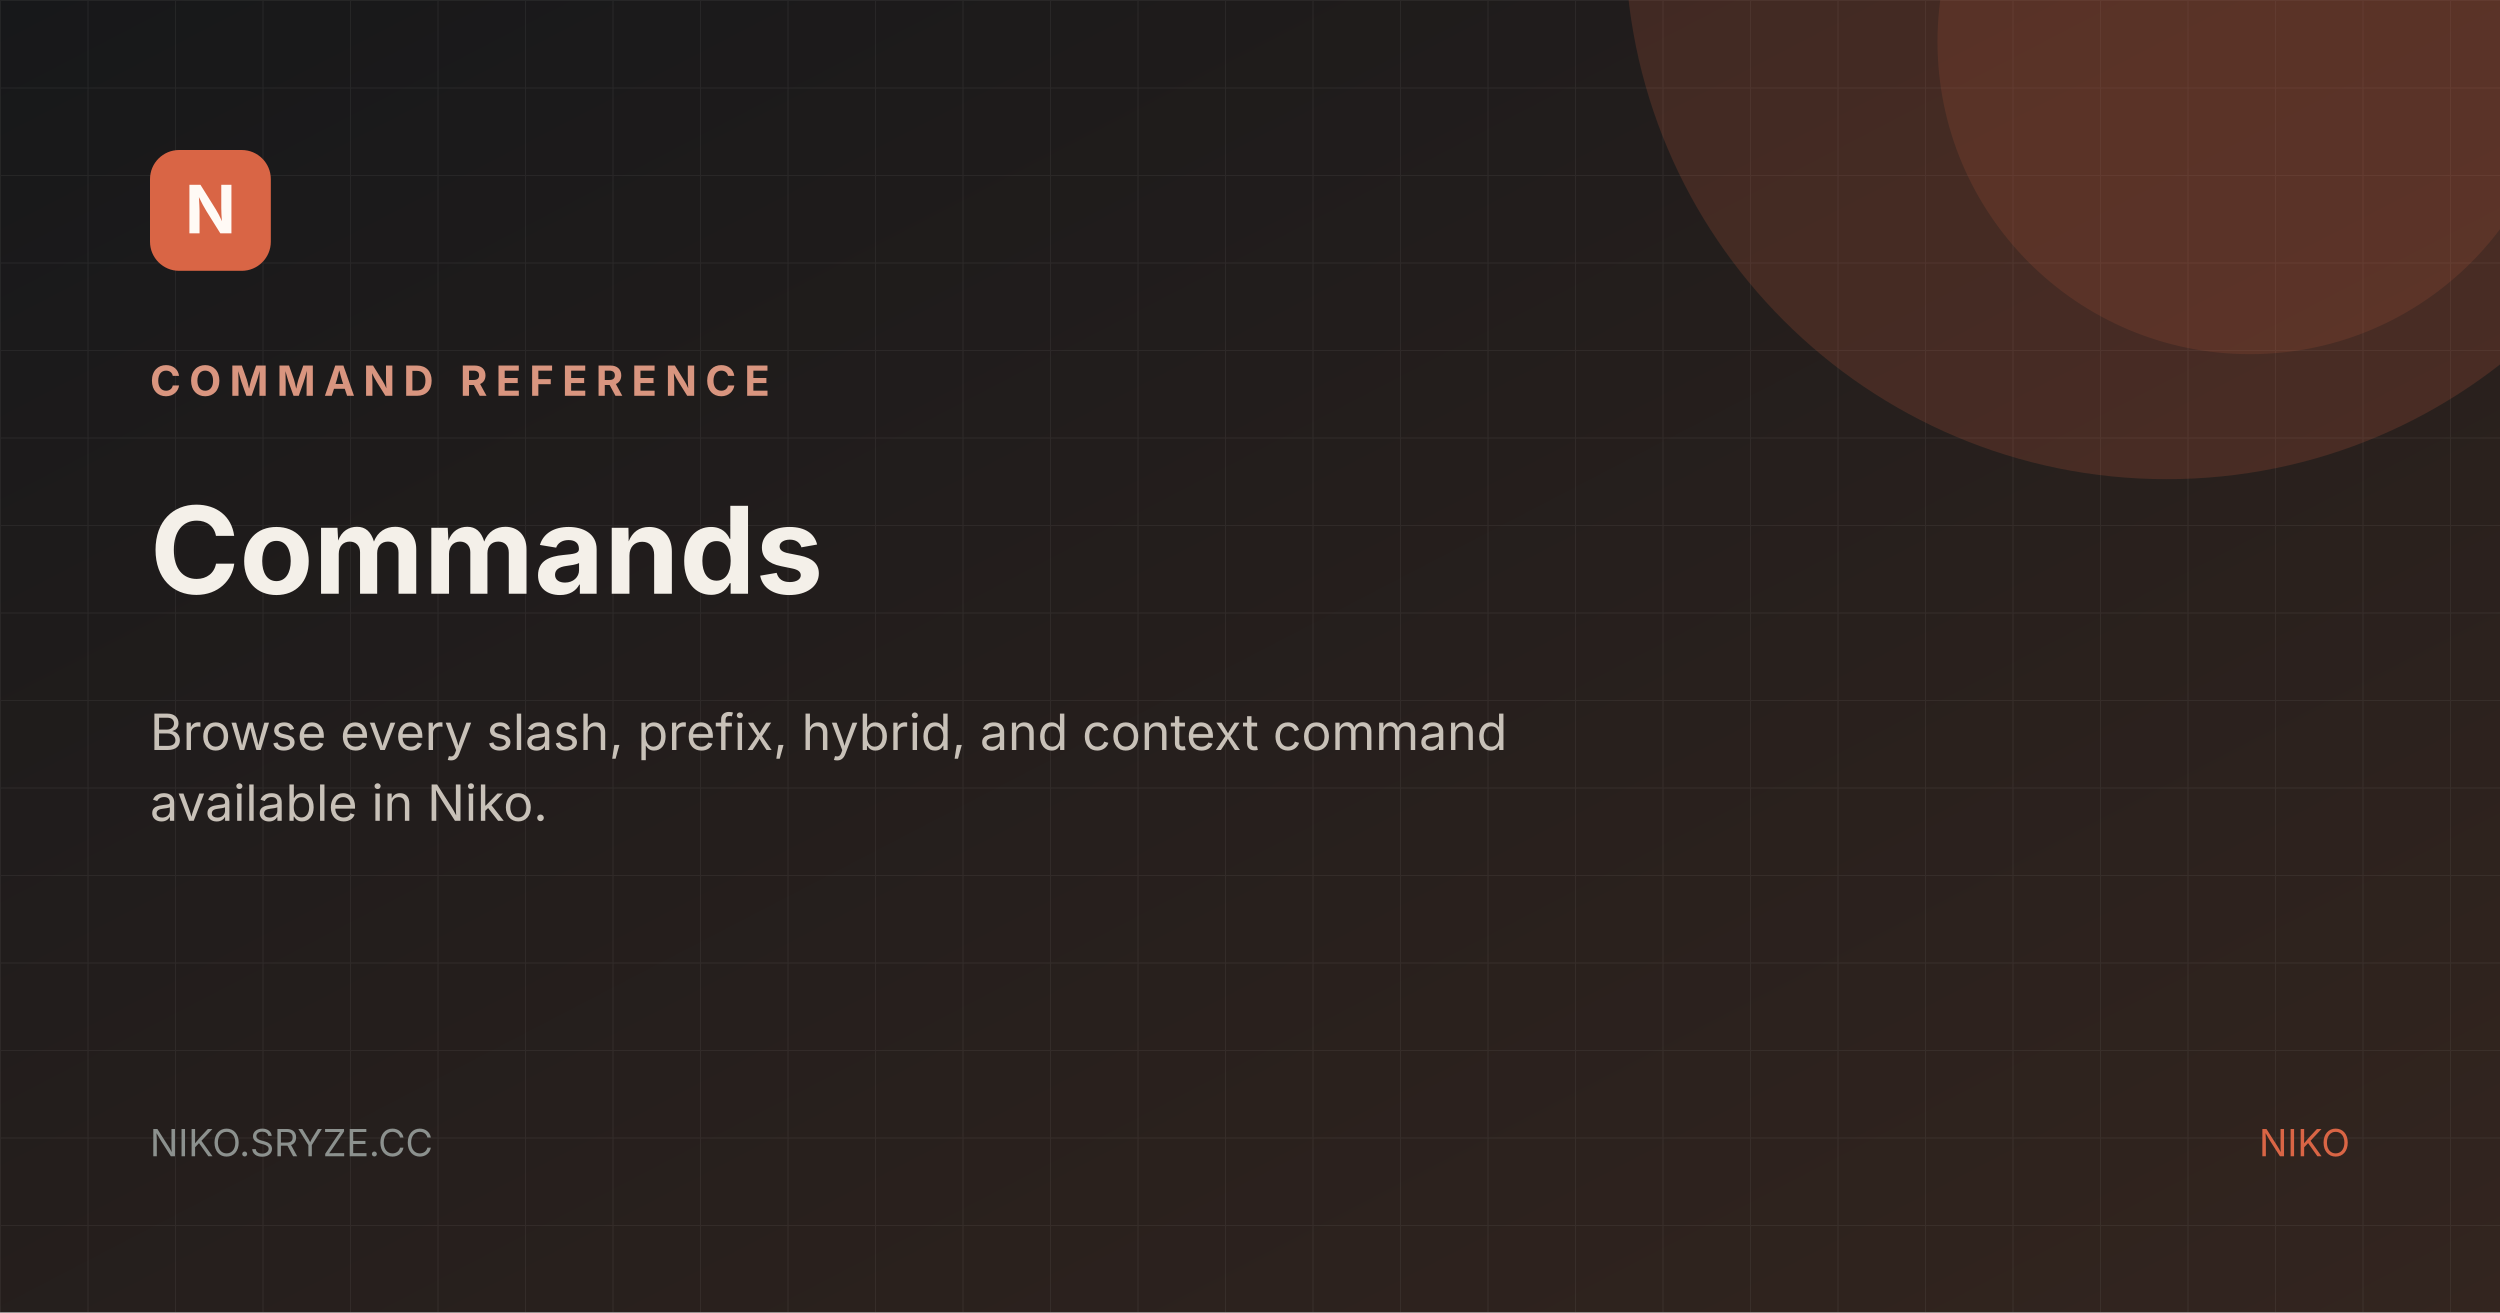
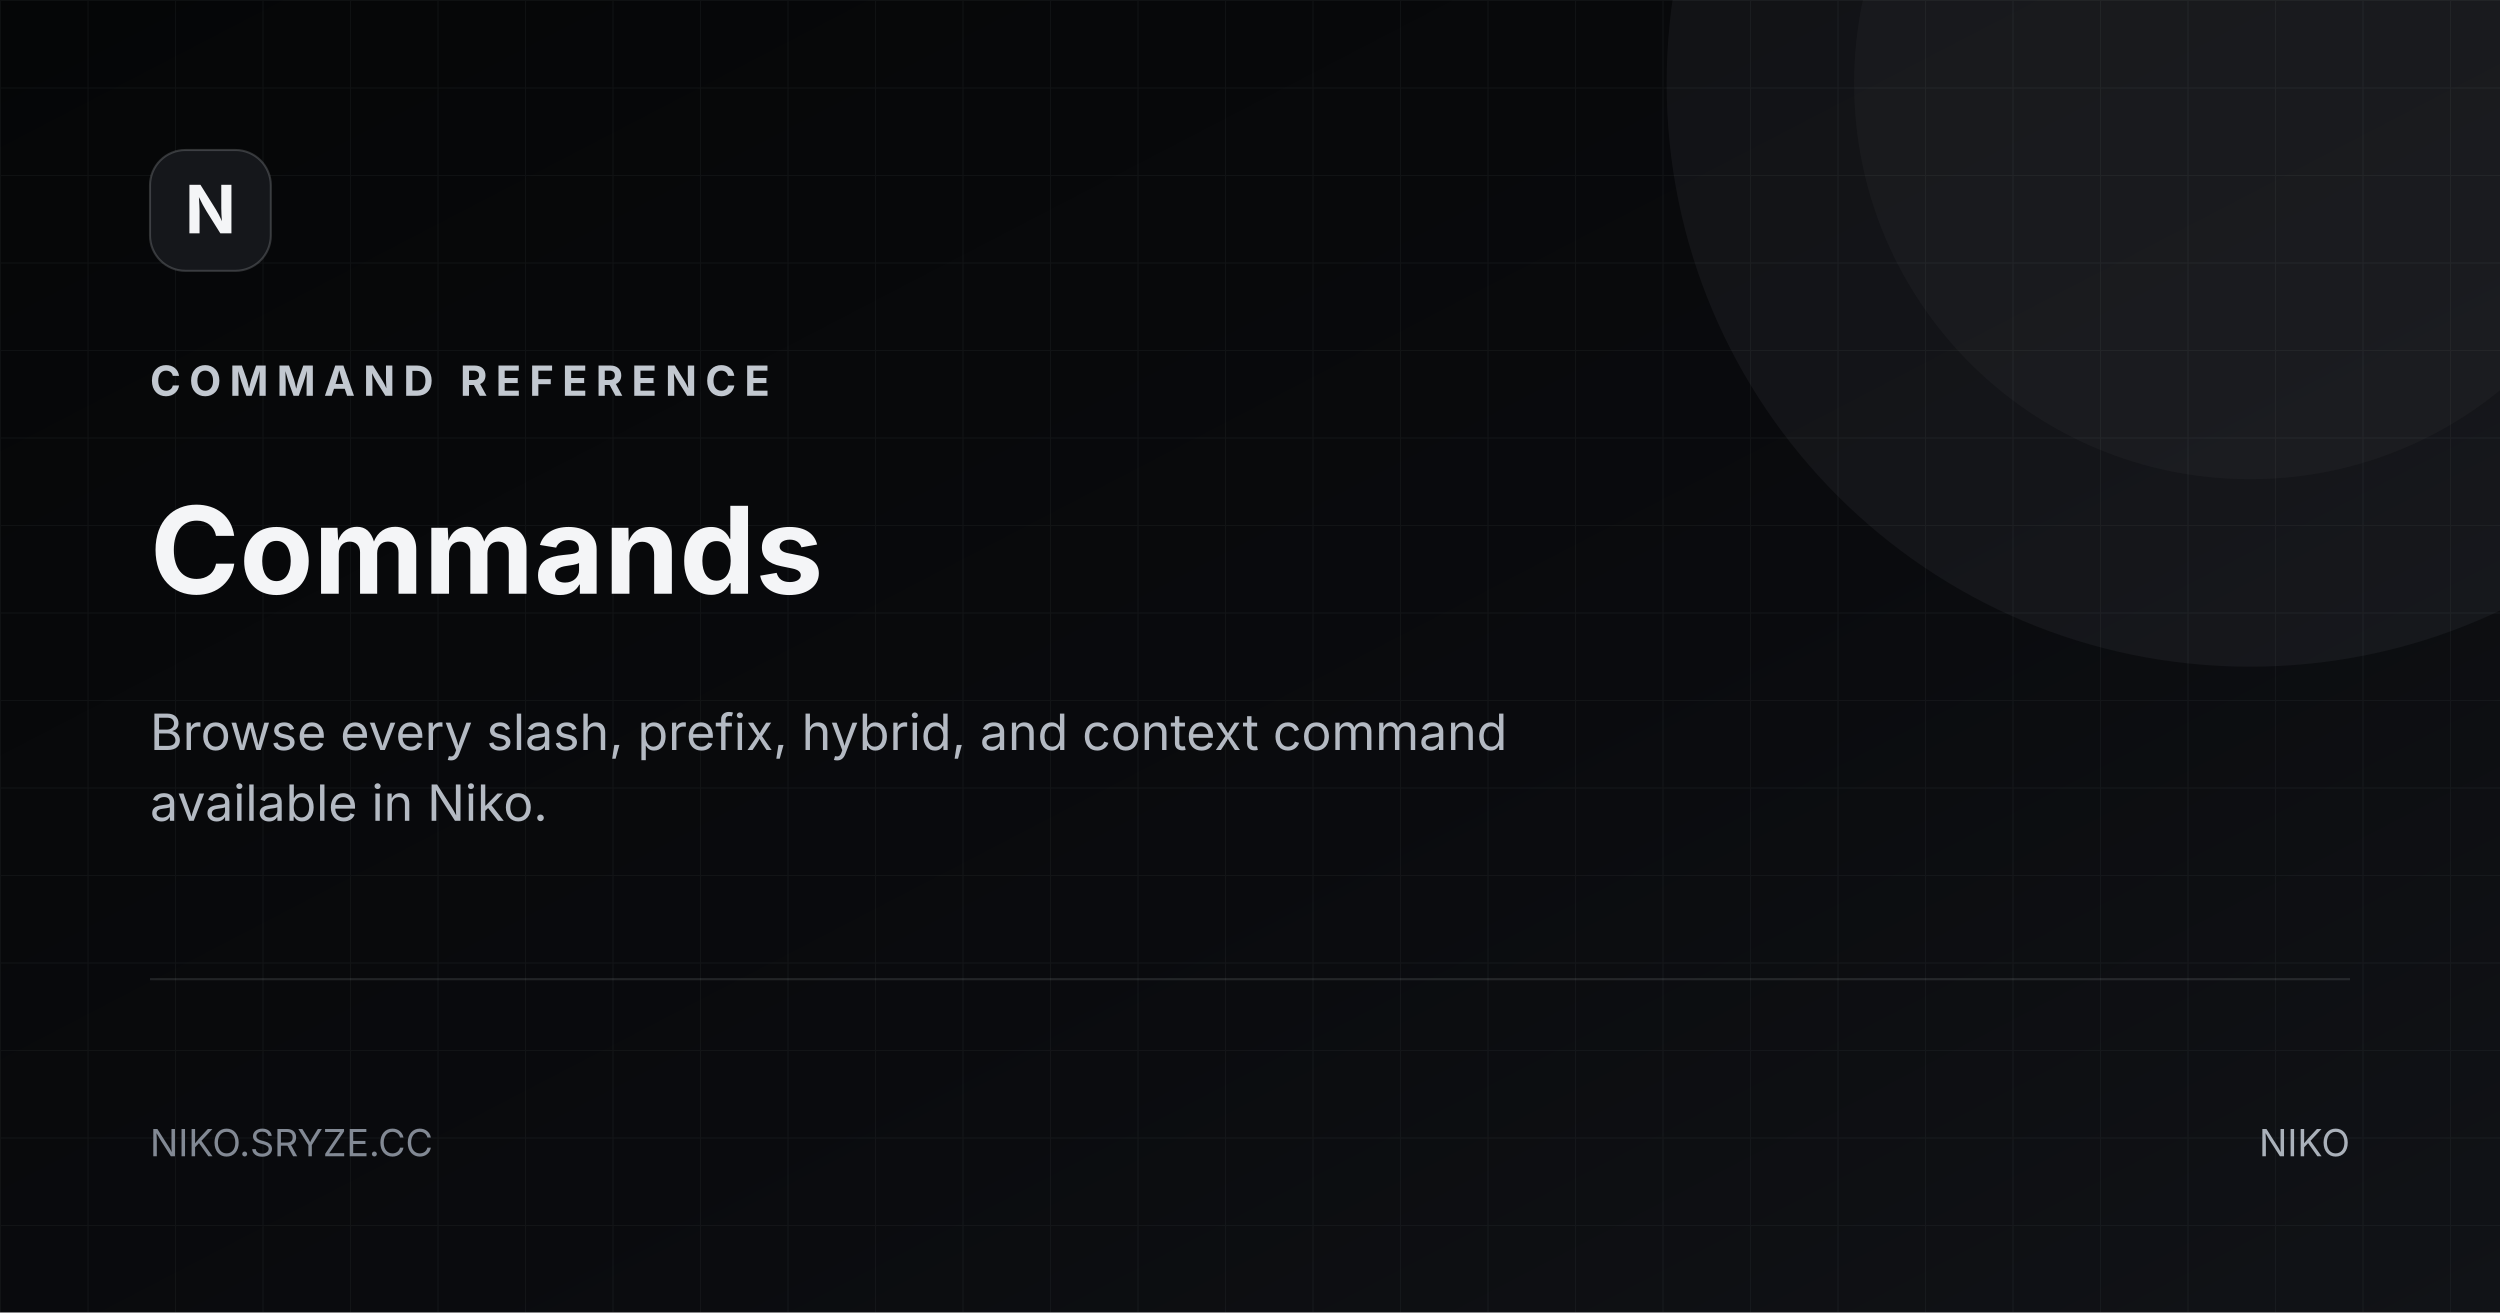
<svg xmlns="http://www.w3.org/2000/svg" width="1200" height="630" viewBox="0 0 1200 630">
  <defs>
    <linearGradient id="bg" x1="0" y1="0" x2="1" y2="1">
-       <stop stop-color="#17181a" />
-       <stop offset="1" stop-color="#33251f" />
+       <stop stop-color="#050607" />
+       <stop offset=".58" stop-color="#0a0b0e" />
+       <stop offset="1" stop-color="#111317" />
    </linearGradient>
    <pattern id="grid" width="42" height="42" patternUnits="userSpaceOnUse">
-       <path d="M42 0H0V42" fill="none" stroke="#f4f0e9" stroke-opacity=".06" />
+       <path d="M42 0H0V42" fill="none" stroke="#dce1e8" stroke-opacity=".045" />
    </pattern>
  </defs>
  <rect width="1200" height="630" fill="url(#bg)" />
  <rect width="1200" height="630" fill="url(#grid)" />
-   <circle cx="1040" cy="-30" r="260" fill="#d96545" fill-opacity=".18" />
-   <circle cx="1080" cy="20" r="150" fill="#d96545" fill-opacity=".14" />
-   <rect x="72" y="72" width="58" height="58" rx="14" fill="#d96545" />
-   <text x="101" y="112" text-anchor="middle" fill="#fffaf5" font-family="Inter,sans-serif" font-size="32" font-weight="700">N</text>
-   <text x="72" y="190" fill="#d9957f" font-family="Inter,sans-serif" font-size="20" font-weight="700" letter-spacing="4">COMMAND REFERENCE</text>
-   <text x="72" y="285" fill="#f4f0e9" font-family="Inter,sans-serif" font-size="58" font-weight="700">Commands</text>
-   <text x="72" y="360" fill="#c8c1b8" font-family="Inter,sans-serif" font-size="24">Browse every slash, prefix, hybrid, and context command</text>
-   <text x="72" y="394" fill="#c8c1b8" font-family="Inter,sans-serif" font-size="24">available in Niko.</text>
-   <text x="72" y="555" fill="#8c918e" font-family="Inter,sans-serif" font-size="18">NIKO.SRYZE.CC</text>
-   <text x="1128" y="555" text-anchor="end" fill="#d96545" font-family="Inter,sans-serif" font-size="18">NIKO</text>
+   <circle cx="1080" cy="40" r="280" fill="#aab1ba" fill-opacity=".065" />
+   <circle cx="1080" cy="40" r="190" fill="#d5d9df" fill-opacity=".035" />
+   <path d="M72 470H1128" stroke="#dce1e8" stroke-opacity=".12" />
+   <rect x="72" y="72" width="58" height="58" rx="17" fill="#15171b" stroke="#dce1e8" stroke-opacity=".2" />
+   <text x="101" y="112" text-anchor="middle" fill="#f4f5f7" font-family="Inter,sans-serif" font-size="32" font-weight="700">N</text>
+   <text x="72" y="190" fill="#c2c8d0" font-family="Inter,sans-serif" font-size="20" font-weight="700" letter-spacing="4">COMMAND REFERENCE</text>
+   <text x="72" y="285" fill="#f4f5f7" font-family="Inter,sans-serif" font-size="58" font-weight="700">Commands</text>
+   <text x="72" y="360" fill="#b4bac3" font-family="Inter,sans-serif" font-size="24">Browse every slash, prefix, hybrid, and context command</text>
+   <text x="72" y="394" fill="#b4bac3" font-family="Inter,sans-serif" font-size="24">available in Niko.</text>
+   <text x="72" y="555" fill="#828994" font-family="Inter,sans-serif" font-size="18">NIKO.SRYZE.CC</text>
+   <text x="1128" y="555" text-anchor="end" fill="#aab1ba" font-family="Inter,sans-serif" font-size="18">NIKO</text>
</svg>
